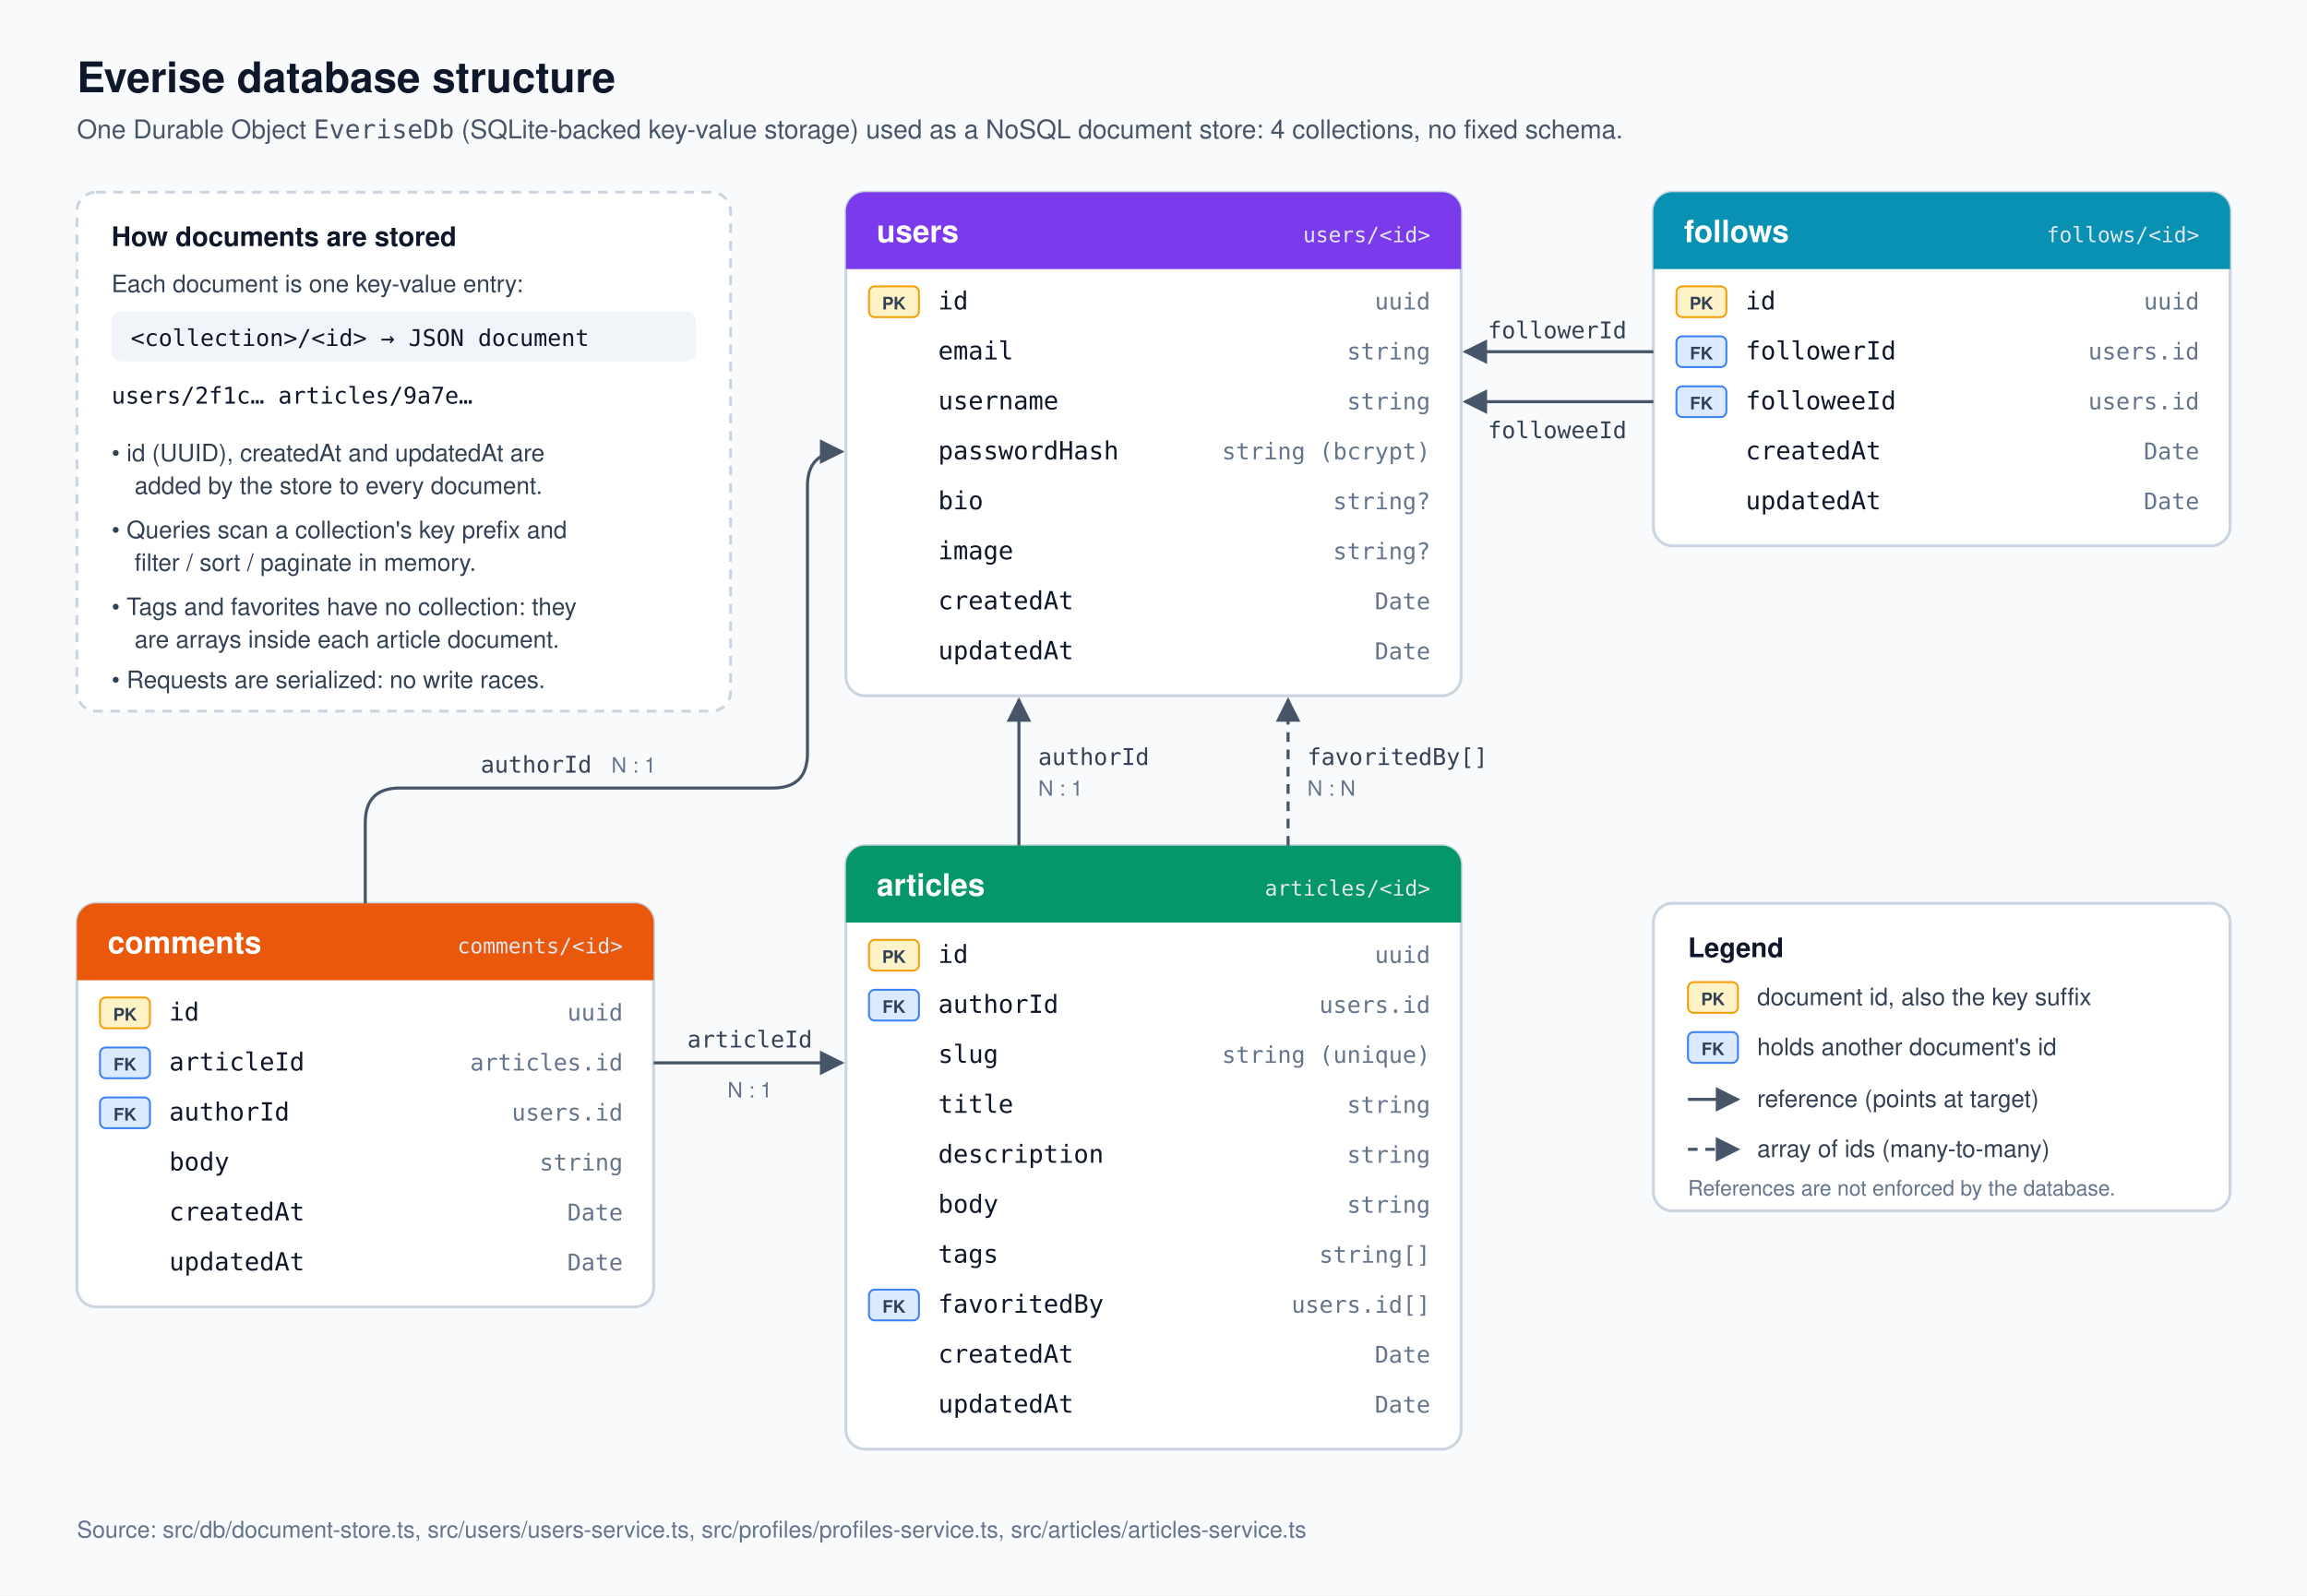
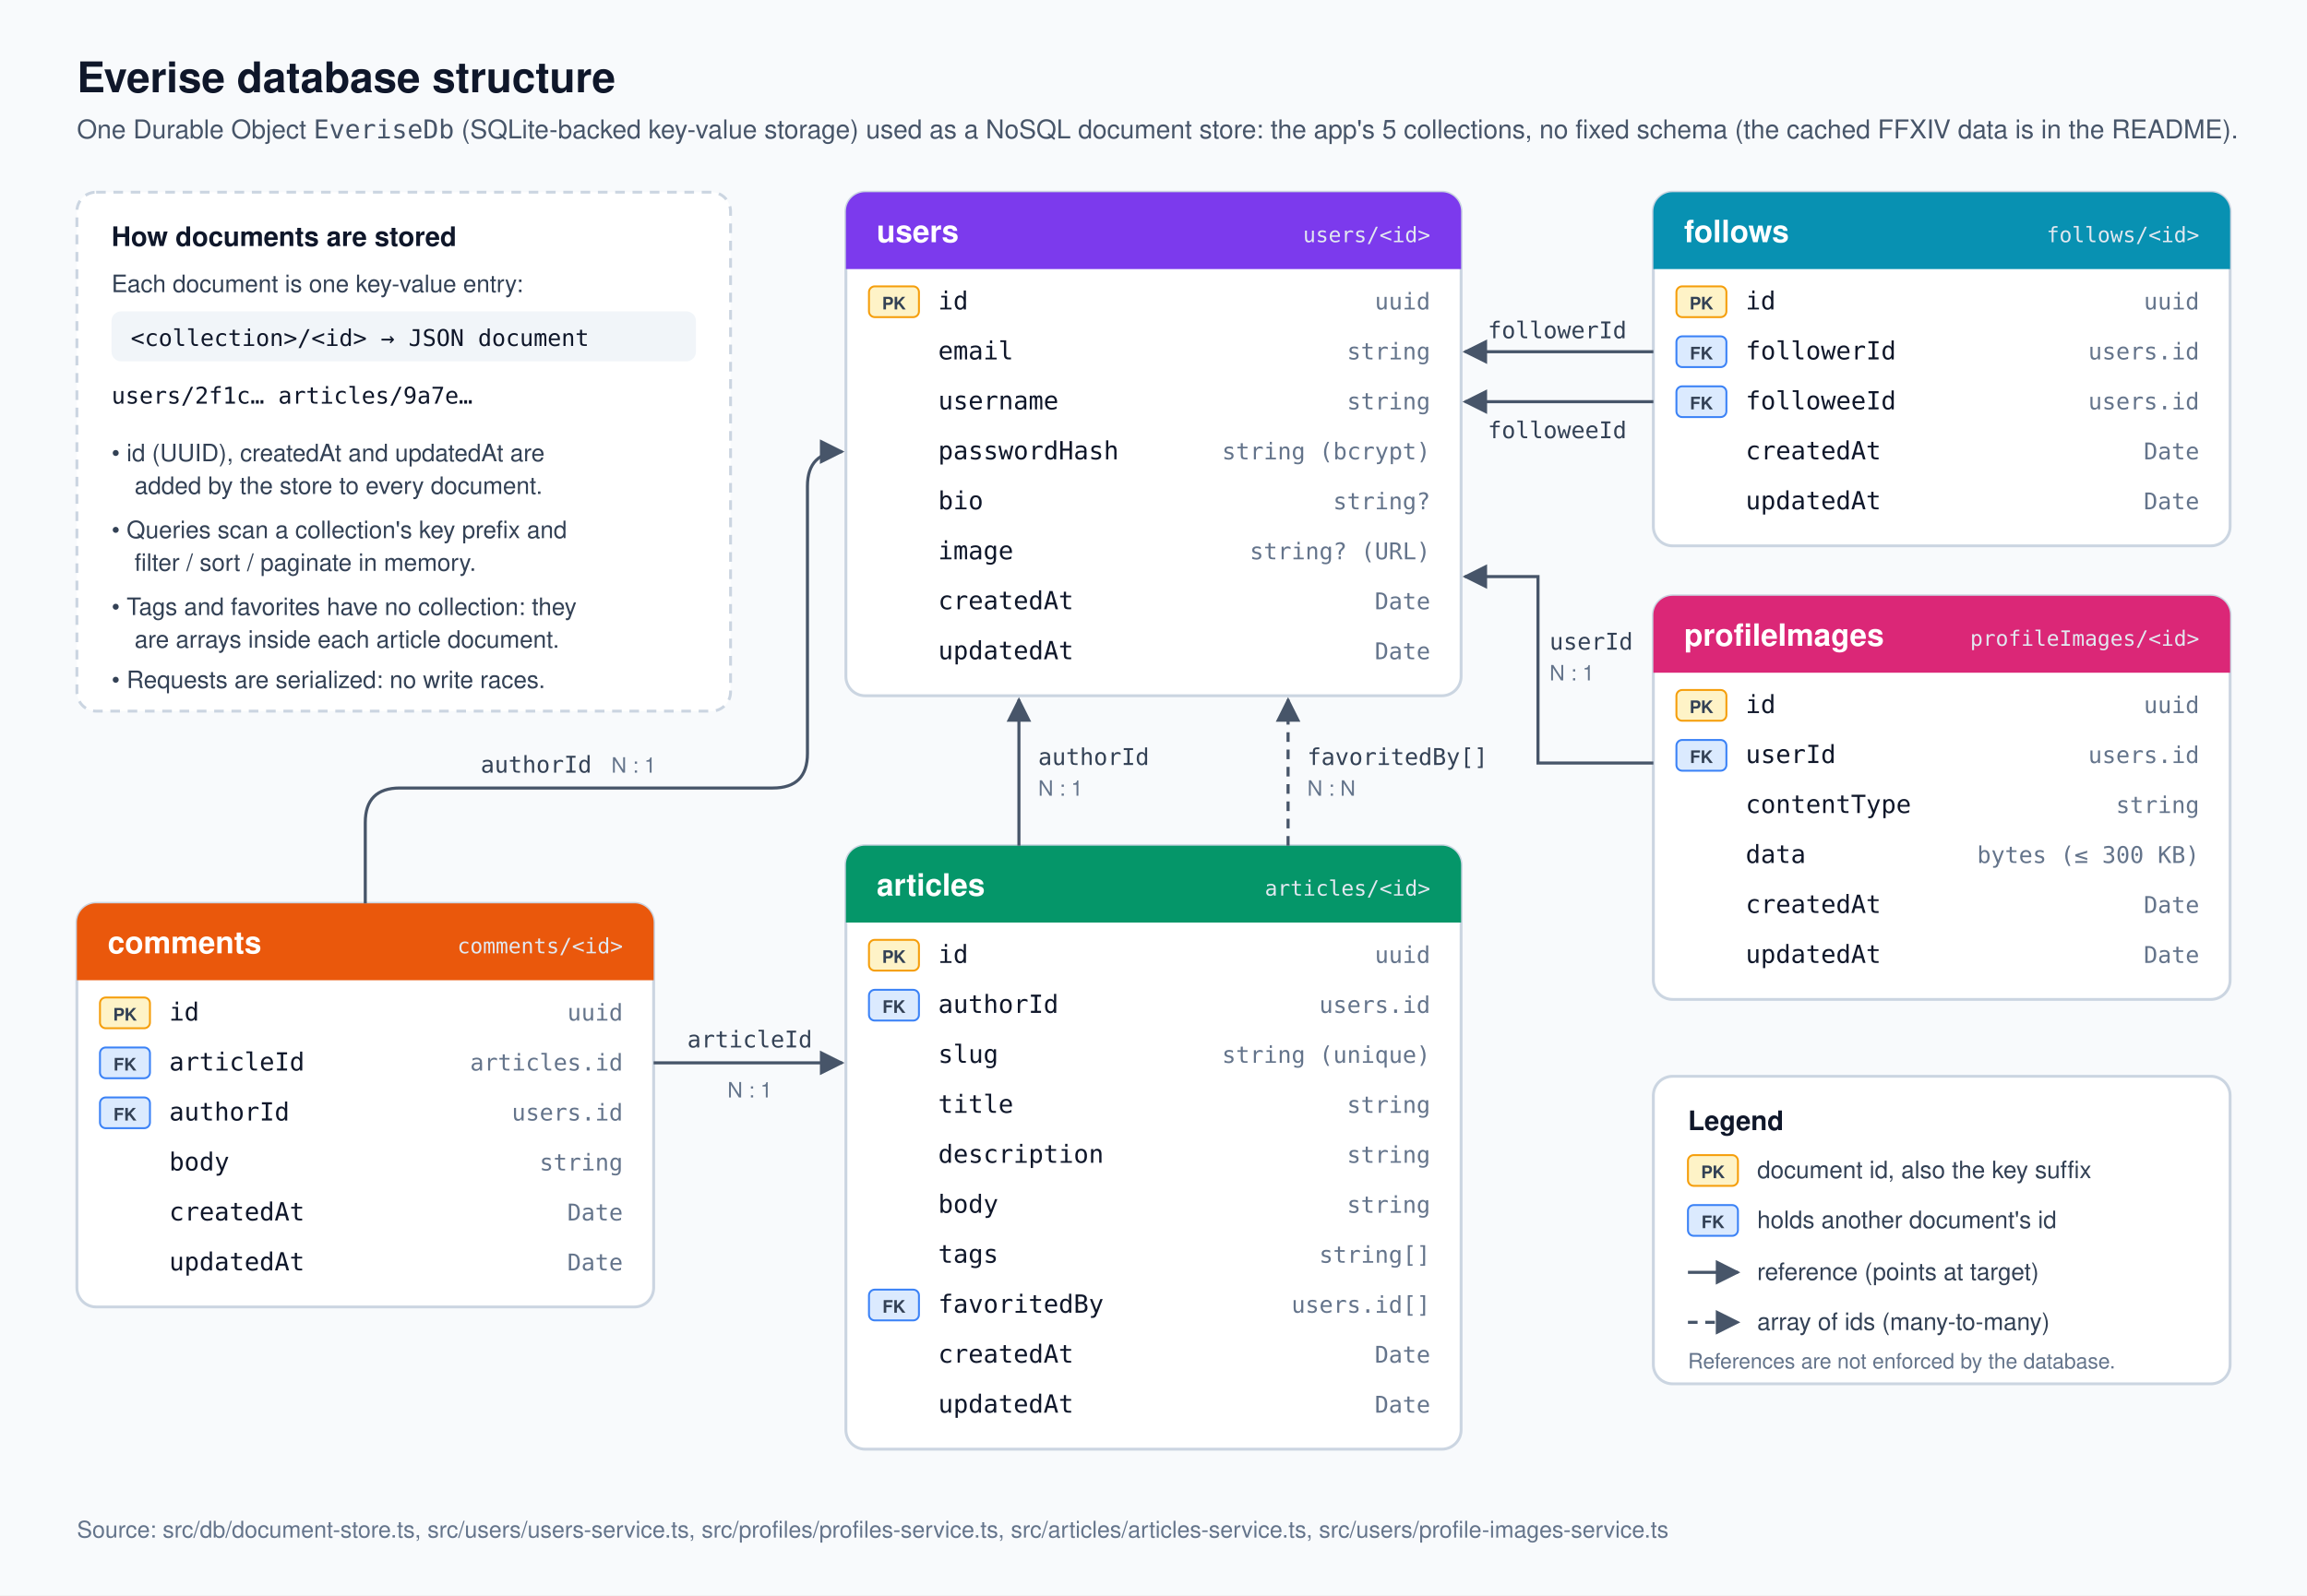
<svg xmlns="http://www.w3.org/2000/svg" width="1200" height="830" viewBox="0 0 1200 830" font-family="Segoe UI, Helvetica, Arial, sans-serif">
  <defs>
    <marker id="arrow" viewBox="0 0 10 10" refX="9" refY="5" markerWidth="8" markerHeight="8" orient="auto-start-reverse">
      <path d="M0,0 L10,5 L0,10 z" fill="#475569" />
    </marker>
    <style>
      .box { fill: #ffffff; stroke: #cbd5e1; stroke-width: 1.5; }
      .title { font-size: 16px; font-weight: 700; fill: #ffffff; }
      .key { font-size: 11px; fill: #e2e8f0; font-family: Consolas, Menlo, monospace; }
      .field { font-size: 13px; fill: #0f172a; font-family: Consolas, Menlo, monospace; }
      .type { font-size: 12px; fill: #64748b; font-family: Consolas, Menlo, monospace; }
      .pk { fill: #fef3c7; stroke: #f59e0b; }
      .fk { fill: #dbeafe; stroke: #3b82f6; }
      .badge { font-size: 9px; font-weight: 700; fill: #334155; }
      .rel { fill: none; stroke: #475569; stroke-width: 1.6; }
      .rel-label { font-size: 12px; fill: #334155; font-family: Consolas, Menlo, monospace; }
      .card { font-size: 11px; fill: #64748b; }
      .note-title { font-size: 14px; font-weight: 700; fill: #0f172a; }
      .note { font-size: 12.5px; fill: #334155; }
      .mono { font-family: Consolas, Menlo, monospace; font-size: 12px; fill: #0f172a; }
    </style>
  </defs>
  <rect width="1200" height="830" fill="#f8fafc" />
  <text x="40" y="48" font-size="22" font-weight="700" fill="#0f172a">Everise database structure</text>
-   <text x="40" y="72" font-size="13.5" fill="#475569">One Durable Object <tspan font-family="Consolas, Menlo, monospace">EveriseDb</tspan> (SQLite-backed key-value storage) used as a NoSQL document store: 4 collections, no fixed schema.</text>
+   <text x="40" y="72" font-size="13.5" fill="#475569">One Durable Object <tspan font-family="Consolas, Menlo, monospace">EveriseDb</tspan> (SQLite-backed key-value storage) used as a NoSQL document store: the app's 5 collections, no fixed schema (the cached FFXIV data is in the README).</text>
  <rect x="40" y="100" width="340" height="270" rx="10" fill="#ffffff" stroke="#cbd5e1" stroke-width="1.5" stroke-dasharray="5 4" />
  <text x="58" y="128" class="note-title">How documents are stored</text>
  <text x="58" y="152" class="note">Each document is one key-value entry:</text>
  <rect x="58" y="162" width="304" height="26" rx="5" fill="#f1f5f9" />
  <text x="68" y="180" class="mono">&lt;collection&gt;/&lt;id&gt;  →  JSON document</text>
  <text x="58" y="210" class="mono" fill="#475569">users/2f1c…    articles/9a7e…</text>
  <text x="58" y="240" class="note">• id (UUID), createdAt and updatedAt are</text>
  <text x="70" y="257" class="note">added by the store to every document.</text>
  <text x="58" y="280" class="note">• Queries scan a collection's key prefix and</text>
  <text x="70" y="297" class="note">filter / sort / paginate in memory.</text>
  <text x="58" y="320" class="note">• Tags and favorites have no collection: they</text>
  <text x="70" y="337" class="note">are arrays inside each article document.</text>
  <text x="58" y="358" class="note">• Requests are serialized: no write races.</text>
  <g>
    <rect x="440" y="100" width="320" height="262" rx="10" class="box" />
    <path d="M450,100 h300 a10,10 0 0 1 10,10 v30 h-320 v-30 a10,10 0 0 1 10,-10 z" fill="#7c3aed" />
    <text x="456" y="126" class="title">users</text>
    <text x="744" y="126" class="key" text-anchor="end">users/&lt;id&gt;</text>
    <rect x="452" y="149" width="26" height="16" rx="3" class="pk" />
    <text x="465" y="161" class="badge" text-anchor="middle">PK</text>
    <text x="488" y="161" class="field">id</text>
    <text x="744" y="161" class="type" text-anchor="end">uuid</text>
    <text x="488" y="187" class="field">email</text>
    <text x="744" y="187" class="type" text-anchor="end">string</text>
    <text x="488" y="213" class="field">username</text>
    <text x="744" y="213" class="type" text-anchor="end">string</text>
    <text x="488" y="239" class="field">passwordHash</text>
    <text x="744" y="239" class="type" text-anchor="end">string (bcrypt)</text>
    <text x="488" y="265" class="field">bio</text>
    <text x="744" y="265" class="type" text-anchor="end">string?</text>
    <text x="488" y="291" class="field">image</text>
-     <text x="744" y="291" class="type" text-anchor="end">string?</text>
+     <text x="744" y="291" class="type" text-anchor="end">string? (URL)</text>
    <text x="488" y="317" class="field">createdAt</text>
    <text x="744" y="317" class="type" text-anchor="end">Date</text>
    <text x="488" y="343" class="field">updatedAt</text>
    <text x="744" y="343" class="type" text-anchor="end">Date</text>
  </g>
  <g>
    <rect x="860" y="100" width="300" height="184" rx="10" class="box" />
    <path d="M870,100 h280 a10,10 0 0 1 10,10 v30 h-300 v-30 a10,10 0 0 1 10,-10 z" fill="#0891b2" />
    <text x="876" y="126" class="title">follows</text>
    <text x="1144" y="126" class="key" text-anchor="end">follows/&lt;id&gt;</text>
    <rect x="872" y="149" width="26" height="16" rx="3" class="pk" />
    <text x="885" y="161" class="badge" text-anchor="middle">PK</text>
    <text x="908" y="161" class="field">id</text>
    <text x="1144" y="161" class="type" text-anchor="end">uuid</text>
    <rect x="872" y="175" width="26" height="16" rx="3" class="fk" />
    <text x="885" y="187" class="badge" text-anchor="middle">FK</text>
    <text x="908" y="187" class="field">followerId</text>
    <text x="1144" y="187" class="type" text-anchor="end">users.id</text>
    <rect x="872" y="201" width="26" height="16" rx="3" class="fk" />
    <text x="885" y="213" class="badge" text-anchor="middle">FK</text>
    <text x="908" y="213" class="field">followeeId</text>
    <text x="1144" y="213" class="type" text-anchor="end">users.id</text>
    <text x="908" y="239" class="field">createdAt</text>
    <text x="1144" y="239" class="type" text-anchor="end">Date</text>
    <text x="908" y="265" class="field">updatedAt</text>
    <text x="1144" y="265" class="type" text-anchor="end">Date</text>
  </g>
  <g>
    <rect x="440" y="440" width="320" height="314" rx="10" class="box" />
    <path d="M450,440 h300 a10,10 0 0 1 10,10 v30 h-320 v-30 a10,10 0 0 1 10,-10 z" fill="#059669" />
    <text x="456" y="466" class="title">articles</text>
    <text x="744" y="466" class="key" text-anchor="end">articles/&lt;id&gt;</text>
    <rect x="452" y="489" width="26" height="16" rx="3" class="pk" />
    <text x="465" y="501" class="badge" text-anchor="middle">PK</text>
    <text x="488" y="501" class="field">id</text>
    <text x="744" y="501" class="type" text-anchor="end">uuid</text>
    <rect x="452" y="515" width="26" height="16" rx="3" class="fk" />
    <text x="465" y="527" class="badge" text-anchor="middle">FK</text>
    <text x="488" y="527" class="field">authorId</text>
    <text x="744" y="527" class="type" text-anchor="end">users.id</text>
    <text x="488" y="553" class="field">slug</text>
    <text x="744" y="553" class="type" text-anchor="end">string (unique)</text>
    <text x="488" y="579" class="field">title</text>
    <text x="744" y="579" class="type" text-anchor="end">string</text>
    <text x="488" y="605" class="field">description</text>
    <text x="744" y="605" class="type" text-anchor="end">string</text>
    <text x="488" y="631" class="field">body</text>
    <text x="744" y="631" class="type" text-anchor="end">string</text>
    <text x="488" y="657" class="field">tags</text>
    <text x="744" y="657" class="type" text-anchor="end">string[]</text>
    <rect x="452" y="671" width="26" height="16" rx="3" class="fk" />
    <text x="465" y="683" class="badge" text-anchor="middle">FK</text>
    <text x="488" y="683" class="field">favoritedBy</text>
    <text x="744" y="683" class="type" text-anchor="end">users.id[]</text>
    <text x="488" y="709" class="field">createdAt</text>
    <text x="744" y="709" class="type" text-anchor="end">Date</text>
    <text x="488" y="735" class="field">updatedAt</text>
    <text x="744" y="735" class="type" text-anchor="end">Date</text>
  </g>
  <g>
    <rect x="40" y="470" width="300" height="210" rx="10" class="box" />
    <path d="M50,470 h280 a10,10 0 0 1 10,10 v30 h-300 v-30 a10,10 0 0 1 10,-10 z" fill="#ea580c" />
    <text x="56" y="496" class="title">comments</text>
    <text x="324" y="496" class="key" text-anchor="end">comments/&lt;id&gt;</text>
    <rect x="52" y="519" width="26" height="16" rx="3" class="pk" />
    <text x="65" y="531" class="badge" text-anchor="middle">PK</text>
    <text x="88" y="531" class="field">id</text>
    <text x="324" y="531" class="type" text-anchor="end">uuid</text>
    <rect x="52" y="545" width="26" height="16" rx="3" class="fk" />
    <text x="65" y="557" class="badge" text-anchor="middle">FK</text>
    <text x="88" y="557" class="field">articleId</text>
    <text x="324" y="557" class="type" text-anchor="end">articles.id</text>
    <rect x="52" y="571" width="26" height="16" rx="3" class="fk" />
    <text x="65" y="583" class="badge" text-anchor="middle">FK</text>
    <text x="88" y="583" class="field">authorId</text>
    <text x="324" y="583" class="type" text-anchor="end">users.id</text>
    <text x="88" y="609" class="field">body</text>
    <text x="324" y="609" class="type" text-anchor="end">string</text>
    <text x="88" y="635" class="field">createdAt</text>
    <text x="324" y="635" class="type" text-anchor="end">Date</text>
    <text x="88" y="661" class="field">updatedAt</text>
    <text x="324" y="661" class="type" text-anchor="end">Date</text>
  </g>
  <path d="M860,183 H762" class="rel" marker-end="url(#arrow)" />
  <text x="810" y="176" class="rel-label" text-anchor="middle">followerId</text>
  <path d="M860,209 H762" class="rel" marker-end="url(#arrow)" />
  <text x="810" y="228" class="rel-label" text-anchor="middle">followeeId</text>
  <path d="M530,440 V364" class="rel" marker-end="url(#arrow)" />
  <text x="540" y="398" class="rel-label">authorId</text>
  <text x="540" y="414" class="card">N : 1</text>
  <path d="M670,440 V364" class="rel" stroke-dasharray="5 4" marker-end="url(#arrow)" />
  <text x="680" y="398" class="rel-label">favoritedBy[]</text>
  <text x="680" y="414" class="card">N : N</text>
  <path d="M340,553 H438" class="rel" marker-end="url(#arrow)" />
  <text x="390" y="545" class="rel-label" text-anchor="middle">articleId</text>
  <text x="390" y="571" class="card" text-anchor="middle">N : 1</text>
  <path d="M190,470 V428 Q190,410 208,410 H402 Q420,410 420,392 V253 Q420,235 438,235" class="rel" marker-end="url(#arrow)" />
  <text x="250" y="402" class="rel-label">authorId</text>
  <text x="318" y="402" class="card">N : 1</text>
-   <rect x="860" y="470" width="300" height="160" rx="10" fill="#ffffff" stroke="#cbd5e1" stroke-width="1.5" />
-   <text x="878" y="498" class="note-title">Legend</text>
-   <rect x="878" y="511" width="26" height="16" rx="3" class="pk" />
-   <text x="891" y="523" class="badge" text-anchor="middle">PK</text>
-   <text x="914" y="523" class="note">document id, also the key suffix</text>
-   <rect x="878" y="537" width="26" height="16" rx="3" class="fk" />
-   <text x="891" y="549" class="badge" text-anchor="middle">FK</text>
-   <text x="914" y="549" class="note">holds another document's id</text>
-   <path d="M878,572 H904" class="rel" marker-end="url(#arrow)" />
-   <text x="914" y="576" class="note">reference (points at target)</text>
-   <path d="M878,598 H904" class="rel" stroke-dasharray="5 4" marker-end="url(#arrow)" />
-   <text x="914" y="602" class="note">array of ids (many-to-many)</text>
-   <text x="878" y="622" class="card">References are not enforced by the database.</text>
-   <text x="40" y="800" font-size="12" fill="#64748b">Source: src/db/document-store.ts, src/users/users-service.ts, src/profiles/profiles-service.ts, src/articles/articles-service.ts</text>
+   <g>
+     <rect x="860" y="310" width="300" height="210" rx="10" class="box" />
+     <path d="M870,310 h280 a10,10 0 0 1 10,10 v30 h-300 v-30 a10,10 0 0 1 10,-10 z" fill="#db2777" />
+     <text x="876" y="336" class="title">profileImages</text>
+     <text x="1144" y="336" class="key" text-anchor="end">profileImages/&lt;id&gt;</text>
+     <rect x="872" y="359" width="26" height="16" rx="3" class="pk" />
+     <text x="885" y="371" class="badge" text-anchor="middle">PK</text>
+     <text x="908" y="371" class="field">id</text>
+     <text x="1144" y="371" class="type" text-anchor="end">uuid</text>
+     <rect x="872" y="385" width="26" height="16" rx="3" class="fk" />
+     <text x="885" y="397" class="badge" text-anchor="middle">FK</text>
+     <text x="908" y="397" class="field">userId</text>
+     <text x="1144" y="397" class="type" text-anchor="end">users.id</text>
+     <text x="908" y="423" class="field">contentType</text>
+     <text x="1144" y="423" class="type" text-anchor="end">string</text>
+     <text x="908" y="449" class="field">data</text>
+     <text x="1144" y="449" class="type" text-anchor="end">bytes (≤ 300 KB)</text>
+     <text x="908" y="475" class="field">createdAt</text>
+     <text x="1144" y="475" class="type" text-anchor="end">Date</text>
+     <text x="908" y="501" class="field">updatedAt</text>
+     <text x="1144" y="501" class="type" text-anchor="end">Date</text>
+   </g>
+   <path d="M860,397 H800 V300 H762" class="rel" marker-end="url(#arrow)" />
+   <text x="806" y="338" class="rel-label">userId</text>
+   <text x="806" y="354" class="card">N : 1</text>
+   <rect x="860" y="560" width="300" height="160" rx="10" fill="#ffffff" stroke="#cbd5e1" stroke-width="1.5" />
+   <text x="878" y="588" class="note-title">Legend</text>
+   <rect x="878" y="601" width="26" height="16" rx="3" class="pk" />
+   <text x="891" y="613" class="badge" text-anchor="middle">PK</text>
+   <text x="914" y="613" class="note">document id, also the key suffix</text>
+   <rect x="878" y="627" width="26" height="16" rx="3" class="fk" />
+   <text x="891" y="639" class="badge" text-anchor="middle">FK</text>
+   <text x="914" y="639" class="note">holds another document's id</text>
+   <path d="M878,662 H904" class="rel" marker-end="url(#arrow)" />
+   <text x="914" y="666" class="note">reference (points at target)</text>
+   <path d="M878,688 H904" class="rel" stroke-dasharray="5 4" marker-end="url(#arrow)" />
+   <text x="914" y="692" class="note">array of ids (many-to-many)</text>
+   <text x="878" y="712" class="card">References are not enforced by the database.</text>
+   <text x="40" y="800" font-size="12" fill="#64748b">Source: src/db/document-store.ts, src/users/users-service.ts, src/profiles/profiles-service.ts, src/articles/articles-service.ts, src/users/profile-images-service.ts</text>
</svg>
